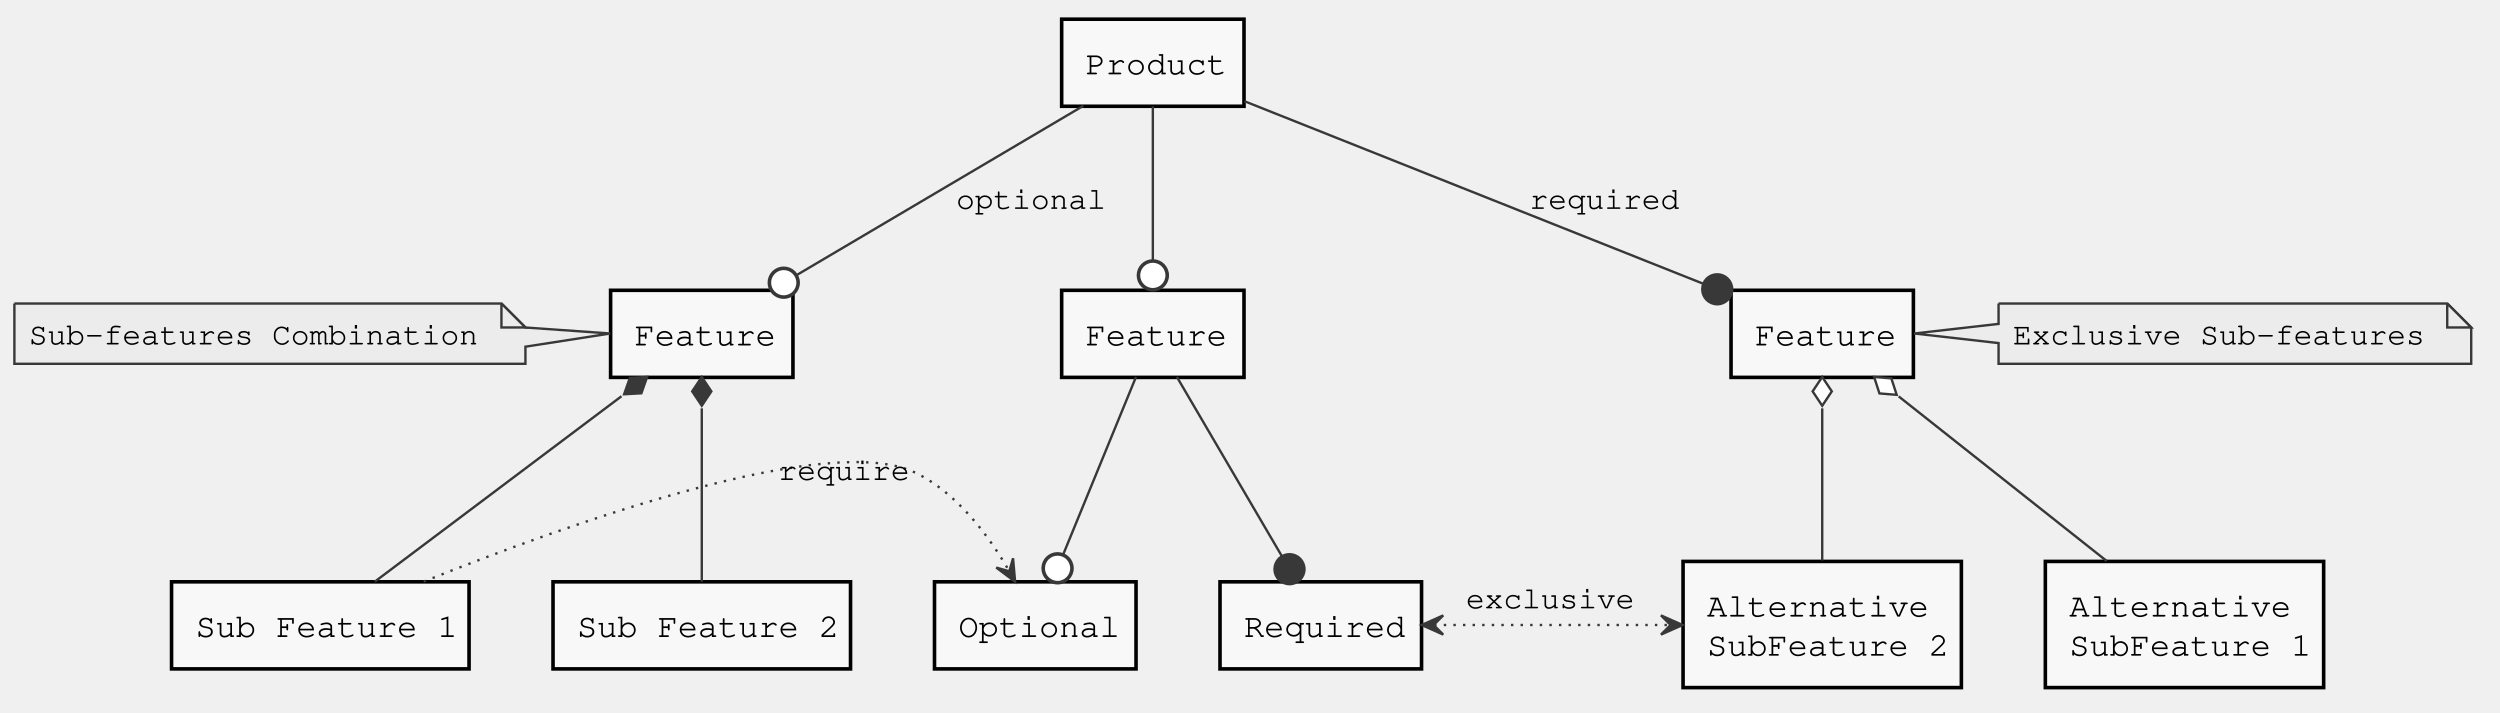
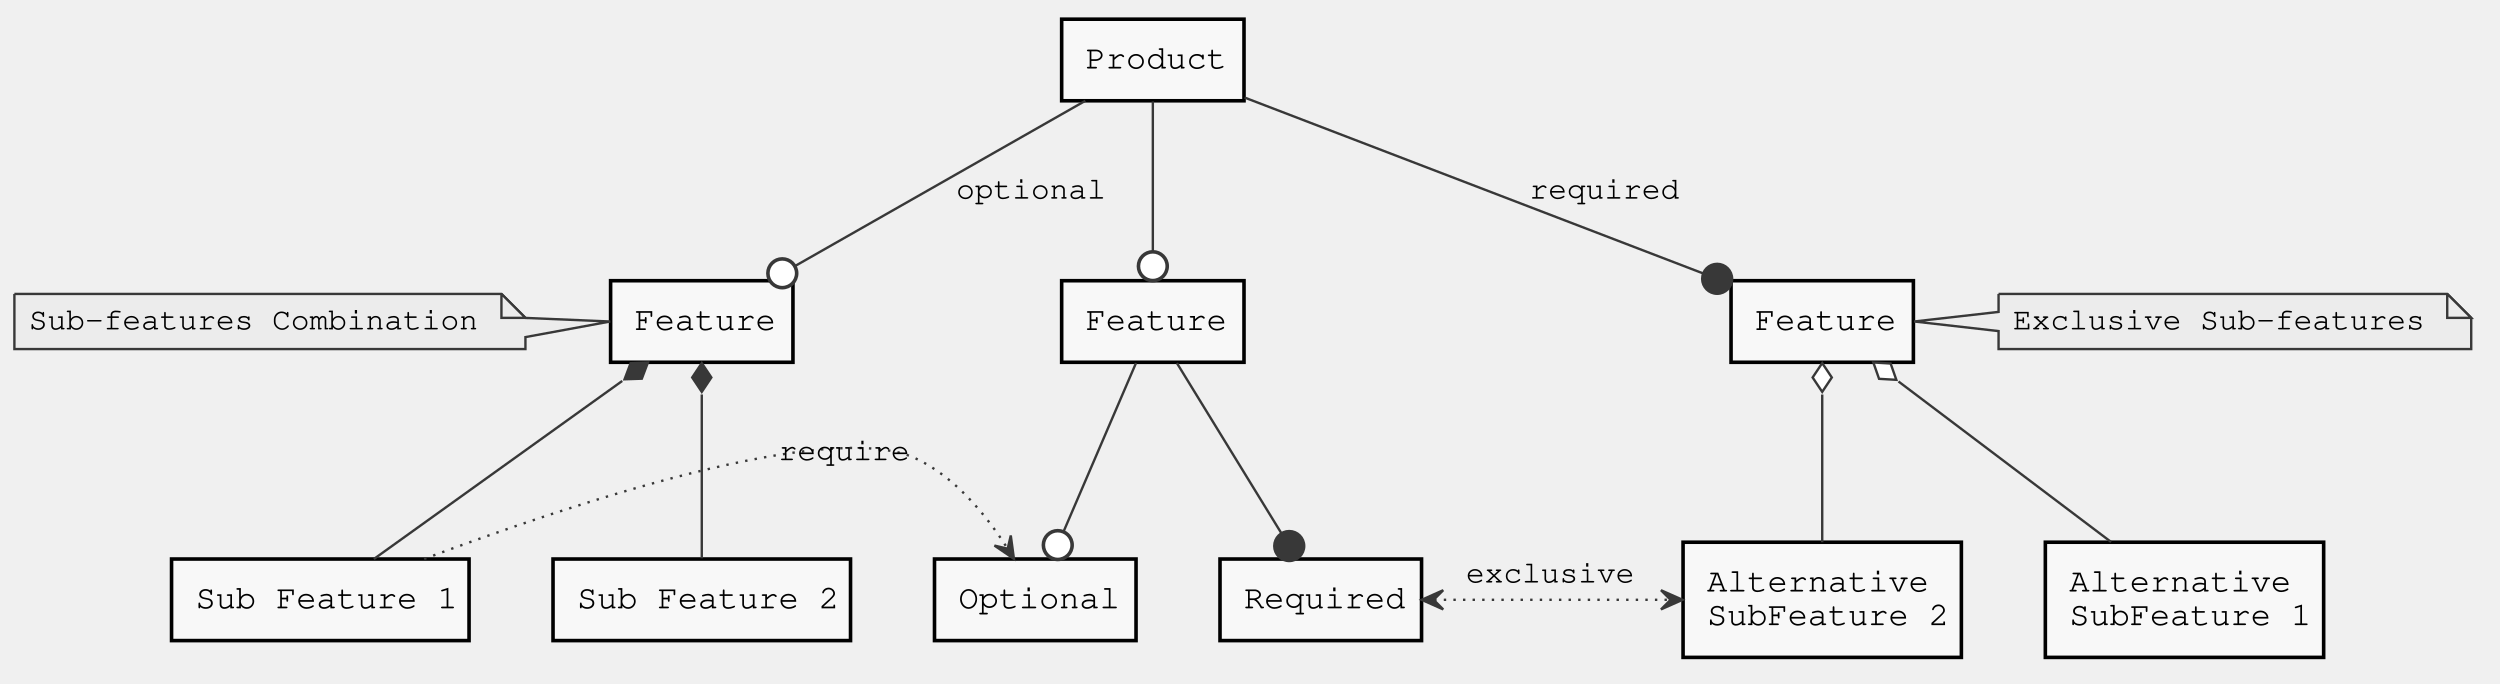
- <svg xmlns="http://www.w3.org/2000/svg" contentScriptType="application/ecmascript" contentStyleType="text/css" height="297px" preserveAspectRatio="none" style="width:1042px;height:297px;" version="1.1" viewBox="0 0 1042 297" width="1042px" zoomAndPan="magnify">
+ <svg xmlns="http://www.w3.org/2000/svg" contentScriptType="application/ecmascript" contentStyleType="text/css" height="285px" preserveAspectRatio="none" style="width:1042px;height:285px;" version="1.1" viewBox="0 0 1042 285" width="1042px" zoomAndPan="magnify">
  <defs />
  <g>
-     <rect fill="#F8F8F8" height="36.297" style="stroke: #000000; stroke-width: 1.5;" width="76" x="442.5" y="121" />
-     <text fill="#000000" font-family="Courier" font-size="14" lengthAdjust="spacingAndGlyphs" textLength="56" x="452.5" y="143.995">Feature</text>
-     <rect fill="#F8F8F8" height="36.297" style="stroke: #000000; stroke-width: 1.5;" width="84" x="389.5" y="242.5" />
-     <text fill="#000000" font-family="Courier" font-size="14" lengthAdjust="spacingAndGlyphs" textLength="64" x="399.5" y="265.495">Optional</text>
-     <rect fill="#F8F8F8" height="36.297" style="stroke: #000000; stroke-width: 1.5;" width="84" x="508.5" y="242.5" />
-     <text fill="#000000" font-family="Courier" font-size="14" lengthAdjust="spacingAndGlyphs" textLength="64" x="518.5" y="265.495">Required</text>
-     <rect fill="#F8F8F8" height="36.297" style="stroke: #000000; stroke-width: 1.5;" width="76" x="254.5" y="121" />
-     <text fill="#000000" font-family="Courier" font-size="14" lengthAdjust="spacingAndGlyphs" textLength="56" x="264.5" y="143.995">Feature</text>
-     <path d="M6,126.5 L6,151.633 A0,0 0 0 0 6,151.633 L219,151.633 A0,0 0 0 0 219,151.633 L219,144.5 L254.33,139 L219,136.5 L219,136.5 L209,126.5 L6,126.5 A0,0 0 0 0 6,126.5 " fill="#ECECEC" style="stroke: #383838; stroke-width: 1.0;" />
-     <path d="M209,126.5 L209,136.5 L219,136.5 L209,126.5 " fill="#ECECEC" style="stroke: #383838; stroke-width: 1.0;" />
-     <text fill="#000000" font-family="Courier" font-size="13" lengthAdjust="spacingAndGlyphs" textLength="192" x="12" y="143.567">Sub-features Combination</text>
-     <rect fill="#F8F8F8" height="36.297" style="stroke: #000000; stroke-width: 1.5;" width="124" x="71.5" y="242.5" />
-     <text fill="#000000" font-family="Courier" font-size="14" lengthAdjust="spacingAndGlyphs" textLength="104" x="81.5" y="265.495">Sub Feature 1</text>
-     <rect fill="#F8F8F8" height="36.297" style="stroke: #000000; stroke-width: 1.5;" width="124" x="230.5" y="242.5" />
-     <text fill="#000000" font-family="Courier" font-size="14" lengthAdjust="spacingAndGlyphs" textLength="104" x="240.5" y="265.495">Sub Feature 2</text>
-     <rect fill="#F8F8F8" height="36.297" style="stroke: #000000; stroke-width: 1.5;" width="76" x="721.5" y="121" />
-     <text fill="#000000" font-family="Courier" font-size="14" lengthAdjust="spacingAndGlyphs" textLength="56" x="731.5" y="143.995">Feature</text>
-     <path d="M833,126.5 L833,135 L797.8,139 L833,143 L833,151.633 A0,0 0 0 0 833,151.633 L1030,151.633 A0,0 0 0 0 1030,151.633 L1030,136.5 L1020,126.5 L833,126.5 A0,0 0 0 0 833,126.5 " fill="#ECECEC" style="stroke: #383838; stroke-width: 1.0;" />
-     <path d="M1020,126.5 L1020,136.5 L1030,136.5 L1020,126.5 " fill="#ECECEC" style="stroke: #383838; stroke-width: 1.0;" />
-     <text fill="#000000" font-family="Courier" font-size="13" lengthAdjust="spacingAndGlyphs" textLength="176" x="839" y="143.567">Exclusive Sub-features</text>
-     <rect fill="#F8F8F8" height="52.594" style="stroke: #000000; stroke-width: 1.5;" width="116" x="852.5" y="234" />
-     <text fill="#000000" font-family="Courier" font-size="14" lengthAdjust="spacingAndGlyphs" textLength="88" x="862.5" y="256.995">Alternative</text>
-     <text fill="#000000" font-family="Courier" font-size="14" lengthAdjust="spacingAndGlyphs" textLength="96" x="862.5" y="273.292">SubFeature 1</text>
-     <rect fill="#F8F8F8" height="52.594" style="stroke: #000000; stroke-width: 1.5;" width="116" x="701.5" y="234" />
-     <text fill="#000000" font-family="Courier" font-size="14" lengthAdjust="spacingAndGlyphs" textLength="88" x="711.5" y="256.995">Alternative</text>
-     <text fill="#000000" font-family="Courier" font-size="14" lengthAdjust="spacingAndGlyphs" textLength="96" x="711.5" y="273.292">SubFeature 2</text>
-     <rect fill="#F8F8F8" height="36.297" style="stroke: #000000; stroke-width: 1.5;" width="76" x="442.5" y="8" />
-     <text fill="#000000" font-family="Courier" font-size="14" lengthAdjust="spacingAndGlyphs" textLength="56" x="452.5" y="30.995">Product</text>
-     <path d="M473.48,157.12 C464.78,178.33 449.96,214.49 440.45,237.67 " fill="none" id="A-&gt;B" style="stroke: #383838; stroke-width: 1.0;" />
-     <ellipse cx="440.795" cy="236.862" fill="#FFFFFF" rx="6" ry="6" style="stroke: #383838; stroke-width: 1.5;" />
-     <path d="M490.53,157.12 C503,178.42 524.31,214.79 537.88,237.96 " fill="none" id="A-&gt;C" style="stroke: #383838; stroke-width: 1.0;" />
-     <ellipse cx="537.456" cy="237.234" fill="#383838" rx="6" ry="6" style="stroke: #383838; stroke-width: 1.5;" />
-     <path d="M259.04,165.15 C228.16,188.35 183.14,222.19 156.24,242.41 " fill="none" id="E&lt;-F" style="stroke: #383838; stroke-width: 1.0;" />
-     <polygon fill="#383838" points="269.72,157.12,262.52,157.526,260.126,164.328,267.326,163.922,269.72,157.12" style="stroke: #383838; stroke-width: 1.0;" />
-     <path d="M292.5,170.18 C292.5,193.04 292.5,223.61 292.5,242.41 " fill="none" id="E&lt;-G" style="stroke: #383838; stroke-width: 1.0;" />
-     <polygon fill="#383838" points="292.5,157.12,288.5,163.12,292.5,169.12,296.5,163.12,292.5,157.12" style="stroke: #383838; stroke-width: 1.0;" />
-     <path d="M791.38,165.23 C816.86,185.4 852.44,213.55 878.07,233.83 " fill="none" id="H&lt;-I" style="stroke: #383838; stroke-width: 1.0;" />
-     <polygon fill="#FFFFFF" points="781.13,157.12,783.353,163.98,790.54,164.566,788.317,157.707,781.13,157.12" style="stroke: #383838; stroke-width: 1.0;" />
-     <path d="M759.5,170.19 C759.5,189.75 759.5,214.96 759.5,233.61 " fill="none" id="H&lt;-J" style="stroke: #383838; stroke-width: 1.0;" />
-     <polygon fill="#FFFFFF" points="759.5,157.12,755.5,163.12,759.5,169.12,763.5,163.12,759.5,157.12" style="stroke: #383838; stroke-width: 1.0;" />
-     <path d="M176.58,242.41 C237.53,218.02 345.52,179.53 381.5,197 C399,205.5 412.21,223.42 420.65,238.06 " fill="none" id="F-&gt;B" style="stroke: #383838; stroke-width: 1.0; stroke-dasharray: 1.0,3.0;" />
-     <polygon fill="#383838" points="423.11,242.49,422.236,232.68,420.682,238.119,415.243,236.565,423.11,242.49" style="stroke: #383838; stroke-width: 1.0;" />
-     <text fill="#000000" font-family="Courier" font-size="13" lengthAdjust="spacingAndGlyphs" textLength="56" x="324.5" y="200.067">require</text>
-     <path d="M597.77,260.5 C626.89,260.5 664.59,260.5 696.26,260.5 " fill="none" id="C-J" style="stroke: #383838; stroke-width: 1.0; stroke-dasharray: 1.0,3.0;" />
-     <polygon fill="#383838" points="701.29,260.5,692.29,256.5,696.29,260.5,692.29,264.5,701.29,260.5" style="stroke: #383838; stroke-width: 1.0;" />
-     <polygon fill="#383838" points="592.54,260.5,601.54,264.5,597.54,260.5,601.54,256.5,592.54,260.5" style="stroke: #383838; stroke-width: 1.0;" />
-     <text fill="#000000" font-family="Courier" font-size="13" lengthAdjust="spacingAndGlyphs" textLength="72" x="611" y="253.567">exclusive</text>
-     <path d="M480.5,44.34 C480.5,63.57 480.5,94.63 480.5,115.66 " fill="none" id="R-&gt;A" style="stroke: #383838; stroke-width: 1.0;" />
-     <ellipse cx="480.5" cy="114.78" fill="#FFFFFF" rx="6" ry="6" style="stroke: #383838; stroke-width: 1.5;" />
-     <path d="M451.54,44.1 C417.73,64.06 361.9,97.03 326.18,118.11 " fill="none" id="R-&gt;E" style="stroke: #383838; stroke-width: 1.0;" />
-     <ellipse cx="326.664" cy="117.826" fill="#FFFFFF" rx="6" ry="6" style="stroke: #383838; stroke-width: 1.5;" />
-     <text fill="#000000" font-family="Courier" font-size="13" lengthAdjust="spacingAndGlyphs" textLength="64" x="398.5" y="87.067">optional</text>
-     <path d="M518.71,42.2 C570.43,62.78 662.44,99.39 716.52,120.9 " fill="none" id="R-&gt;H" style="stroke: #383838; stroke-width: 1.0;" />
-     <ellipse cx="715.739" cy="120.572" fill="#383838" rx="6" ry="6" style="stroke: #383838; stroke-width: 1.5;" />
-     <text fill="#000000" font-family="Courier" font-size="13" lengthAdjust="spacingAndGlyphs" textLength="64" x="637.5" y="87.067">required</text>
+     <rect fill="#F8F8F8" height="34" style="stroke: #000000; stroke-width: 1.5;" width="76" x="442.5" y="117" />
+     <text fill="#000000" font-family="Courier" font-size="14" lengthAdjust="spacingAndGlyphs" textLength="56" x="452.5" y="137.555">Feature</text>
+     <rect fill="#F8F8F8" height="34" style="stroke: #000000; stroke-width: 1.5;" width="84" x="389.5" y="233" />
+     <text fill="#000000" font-family="Courier" font-size="14" lengthAdjust="spacingAndGlyphs" textLength="64" x="399.5" y="253.555">Optional</text>
+     <rect fill="#F8F8F8" height="34" style="stroke: #000000; stroke-width: 1.5;" width="84" x="508.5" y="233" />
+     <text fill="#000000" font-family="Courier" font-size="14" lengthAdjust="spacingAndGlyphs" textLength="64" x="518.5" y="253.555">Required</text>
+     <rect fill="#F8F8F8" height="34" style="stroke: #000000; stroke-width: 1.5;" width="76" x="254.5" y="117" />
+     <text fill="#000000" font-family="Courier" font-size="14" lengthAdjust="spacingAndGlyphs" textLength="56" x="264.5" y="137.555">Feature</text>
+     <path d="M6,122.5 L6,145.5 A0,0 0 0 0 6,145.5 L219,145.5 A0,0 0 0 0 219,145.5 L219,140.5 L254.33,134 L219,132.5 L219,132.5 L209,122.5 L6,122.5 A0,0 0 0 0 6,122.5 " fill="#ECECEC" style="stroke: #383838; stroke-width: 1.0;" />
+     <path d="M209,122.5 L209,132.5 L219,132.5 L209,122.5 " fill="#ECECEC" style="stroke: #383838; stroke-width: 1.0;" />
+     <text fill="#000000" font-family="Courier" font-size="13" lengthAdjust="spacingAndGlyphs" textLength="192" x="12" y="137.301">Sub-features Combination</text>
+     <rect fill="#F8F8F8" height="34" style="stroke: #000000; stroke-width: 1.5;" width="124" x="71.5" y="233" />
+     <text fill="#000000" font-family="Courier" font-size="14" lengthAdjust="spacingAndGlyphs" textLength="104" x="81.5" y="253.555">Sub Feature 1</text>
+     <rect fill="#F8F8F8" height="34" style="stroke: #000000; stroke-width: 1.5;" width="124" x="230.5" y="233" />
+     <text fill="#000000" font-family="Courier" font-size="14" lengthAdjust="spacingAndGlyphs" textLength="104" x="240.5" y="253.555">Sub Feature 2</text>
+     <rect fill="#F8F8F8" height="34" style="stroke: #000000; stroke-width: 1.5;" width="76" x="721.5" y="117" />
+     <text fill="#000000" font-family="Courier" font-size="14" lengthAdjust="spacingAndGlyphs" textLength="56" x="731.5" y="137.555">Feature</text>
+     <path d="M833,122.5 L833,130 L797.8,134 L833,138 L833,145.5 A0,0 0 0 0 833,145.5 L1030,145.5 A0,0 0 0 0 1030,145.5 L1030,132.5 L1020,122.5 L833,122.5 A0,0 0 0 0 833,122.5 " fill="#ECECEC" style="stroke: #383838; stroke-width: 1.0;" />
+     <path d="M1020,122.5 L1020,132.5 L1030,132.5 L1020,122.5 " fill="#ECECEC" style="stroke: #383838; stroke-width: 1.0;" />
+     <text fill="#000000" font-family="Courier" font-size="13" lengthAdjust="spacingAndGlyphs" textLength="176" x="839" y="137.301">Exclusive Sub-features</text>
+     <rect fill="#F8F8F8" height="48" style="stroke: #000000; stroke-width: 1.5;" width="116" x="852.5" y="226" />
+     <text fill="#000000" font-family="Courier" font-size="14" lengthAdjust="spacingAndGlyphs" textLength="88" x="862.5" y="246.555">Alternative</text>
+     <text fill="#000000" font-family="Courier" font-size="14" lengthAdjust="spacingAndGlyphs" textLength="96" x="862.5" y="260.555">SubFeature 1</text>
+     <rect fill="#F8F8F8" height="48" style="stroke: #000000; stroke-width: 1.5;" width="116" x="701.5" y="226" />
+     <text fill="#000000" font-family="Courier" font-size="14" lengthAdjust="spacingAndGlyphs" textLength="88" x="711.5" y="246.555">Alternative</text>
+     <text fill="#000000" font-family="Courier" font-size="14" lengthAdjust="spacingAndGlyphs" textLength="96" x="711.5" y="260.555">SubFeature 2</text>
+     <rect fill="#F8F8F8" height="34" style="stroke: #000000; stroke-width: 1.5;" width="76" x="442.5" y="8" />
+     <text fill="#000000" font-family="Courier" font-size="14" lengthAdjust="spacingAndGlyphs" textLength="56" x="452.5" y="28.555">Product</text>
+     <path d="M473.48,151.33 C464.82,171.48 450.08,205.77 440.57,227.9 " fill="none" id="A-&gt;B" style="stroke: #383838; stroke-width: 1.0;" />
+     <ellipse cx="440.873" cy="227.185" fill="#FFFFFF" rx="6" ry="6" style="stroke: #383838; stroke-width: 1.5;" />
+     <path d="M490.53,151.33 C502.95,171.57 524.13,206.06 537.71,228.18 " fill="none" id="A-&gt;C" style="stroke: #383838; stroke-width: 1.0;" />
+     <ellipse cx="537.35" cy="227.587" fill="#383838" rx="6" ry="6" style="stroke: #383838; stroke-width: 1.5;" />
+     <path d="M259.34,158.78 C228.29,181.04 182.77,213.68 155.83,232.99 " fill="none" id="E&lt;-F" style="stroke: #383838; stroke-width: 1.0;" />
+     <polygon fill="#383838" points="270.06,151.09,262.853,151.336,260.309,158.084,267.515,157.837,270.06,151.09" style="stroke: #383838; stroke-width: 1.0;" />
+     <path d="M292.5,164.41 C292.5,186.15 292.5,214.93 292.5,232.7 " fill="none" id="E&lt;-G" style="stroke: #383838; stroke-width: 1.0;" />
+     <polygon fill="#383838" points="292.5,151.33,288.5,157.33,292.5,163.33,296.5,157.33,292.5,151.33" style="stroke: #383838; stroke-width: 1.0;" />
+     <path d="M791.29,159 C817.38,178.7 854.11,206.43 879.89,225.89 " fill="none" id="H&lt;-I" style="stroke: #383838; stroke-width: 1.0;" />
+     <polygon fill="#FFFFFF" points="780.81,151.09,783.194,157.896,790.393,158.313,788.009,151.507,780.81,151.09" style="stroke: #383838; stroke-width: 1.0;" />
+     <path d="M759.5,164.43 C759.5,183.61 759.5,208.26 759.5,225.99 " fill="none" id="H&lt;-J" style="stroke: #383838; stroke-width: 1.0;" />
+     <polygon fill="#FFFFFF" points="759.5,151.33,755.5,157.33,759.5,163.33,763.5,157.33,759.5,151.33" style="stroke: #383838; stroke-width: 1.0;" />
+     <path d="M176.79,232.96 C237.73,210.13 345.41,174.28 381.5,191 C398.14,198.71 411.25,214.98 419.87,228.49 " fill="none" id="F-&gt;B" style="stroke: #383838; stroke-width: 1.0; stroke-dasharray: 1.0,3.0;" />
+     <polygon fill="#383838" points="422.62,232.95,421.295,223.191,419.993,228.696,414.488,227.394,422.62,232.95" style="stroke: #383838; stroke-width: 1.0;" />
+     <text fill="#000000" font-family="Courier" font-size="13" lengthAdjust="spacingAndGlyphs" textLength="56" x="324.5" y="191.801">require</text>
+     <path d="M597.77,250 C626.89,250 664.59,250 696.26,250 " fill="none" id="C-J" style="stroke: #383838; stroke-width: 1.0; stroke-dasharray: 1.0,3.0;" />
+     <polygon fill="#383838" points="701.29,250,692.29,246,696.29,250,692.29,254,701.29,250" style="stroke: #383838; stroke-width: 1.0;" />
+     <polygon fill="#383838" points="592.54,250,601.54,254,597.54,250,601.54,246,592.54,250" style="stroke: #383838; stroke-width: 1.0;" />
+     <text fill="#000000" font-family="Courier" font-size="13" lengthAdjust="spacingAndGlyphs" textLength="72" x="611" y="242.801">exclusive</text>
+     <path d="M480.5,42.25 C480.5,60.82 480.5,91.27 480.5,111.72 " fill="none" id="R-&gt;A" style="stroke: #383838; stroke-width: 1.0;" />
+     <ellipse cx="480.5" cy="110.95" fill="#FFFFFF" rx="6" ry="6" style="stroke: #383838; stroke-width: 1.5;" />
+     <path d="M452.35,42.02 C418.44,61.32 361.53,93.71 325.55,114.19 " fill="none" id="R-&gt;E" style="stroke: #383838; stroke-width: 1.0;" />
+     <ellipse cx="326.055" cy="113.902" fill="#FFFFFF" rx="6" ry="6" style="stroke: #383838; stroke-width: 1.5;" />
+     <text fill="#000000" font-family="Courier" font-size="13" lengthAdjust="spacingAndGlyphs" textLength="64" x="398.5" y="82.801">optional</text>
+     <path d="M518.71,40.65 C570.43,60.49 662.44,95.78 716.52,116.52 " fill="none" id="R-&gt;H" style="stroke: #383838; stroke-width: 1.0;" />
+     <ellipse cx="715.706" cy="116.208" fill="#383838" rx="6" ry="6" style="stroke: #383838; stroke-width: 1.5;" />
+     <text fill="#000000" font-family="Courier" font-size="13" lengthAdjust="spacingAndGlyphs" textLength="64" x="637.5" y="82.801">required</text>
  </g>
</svg>
